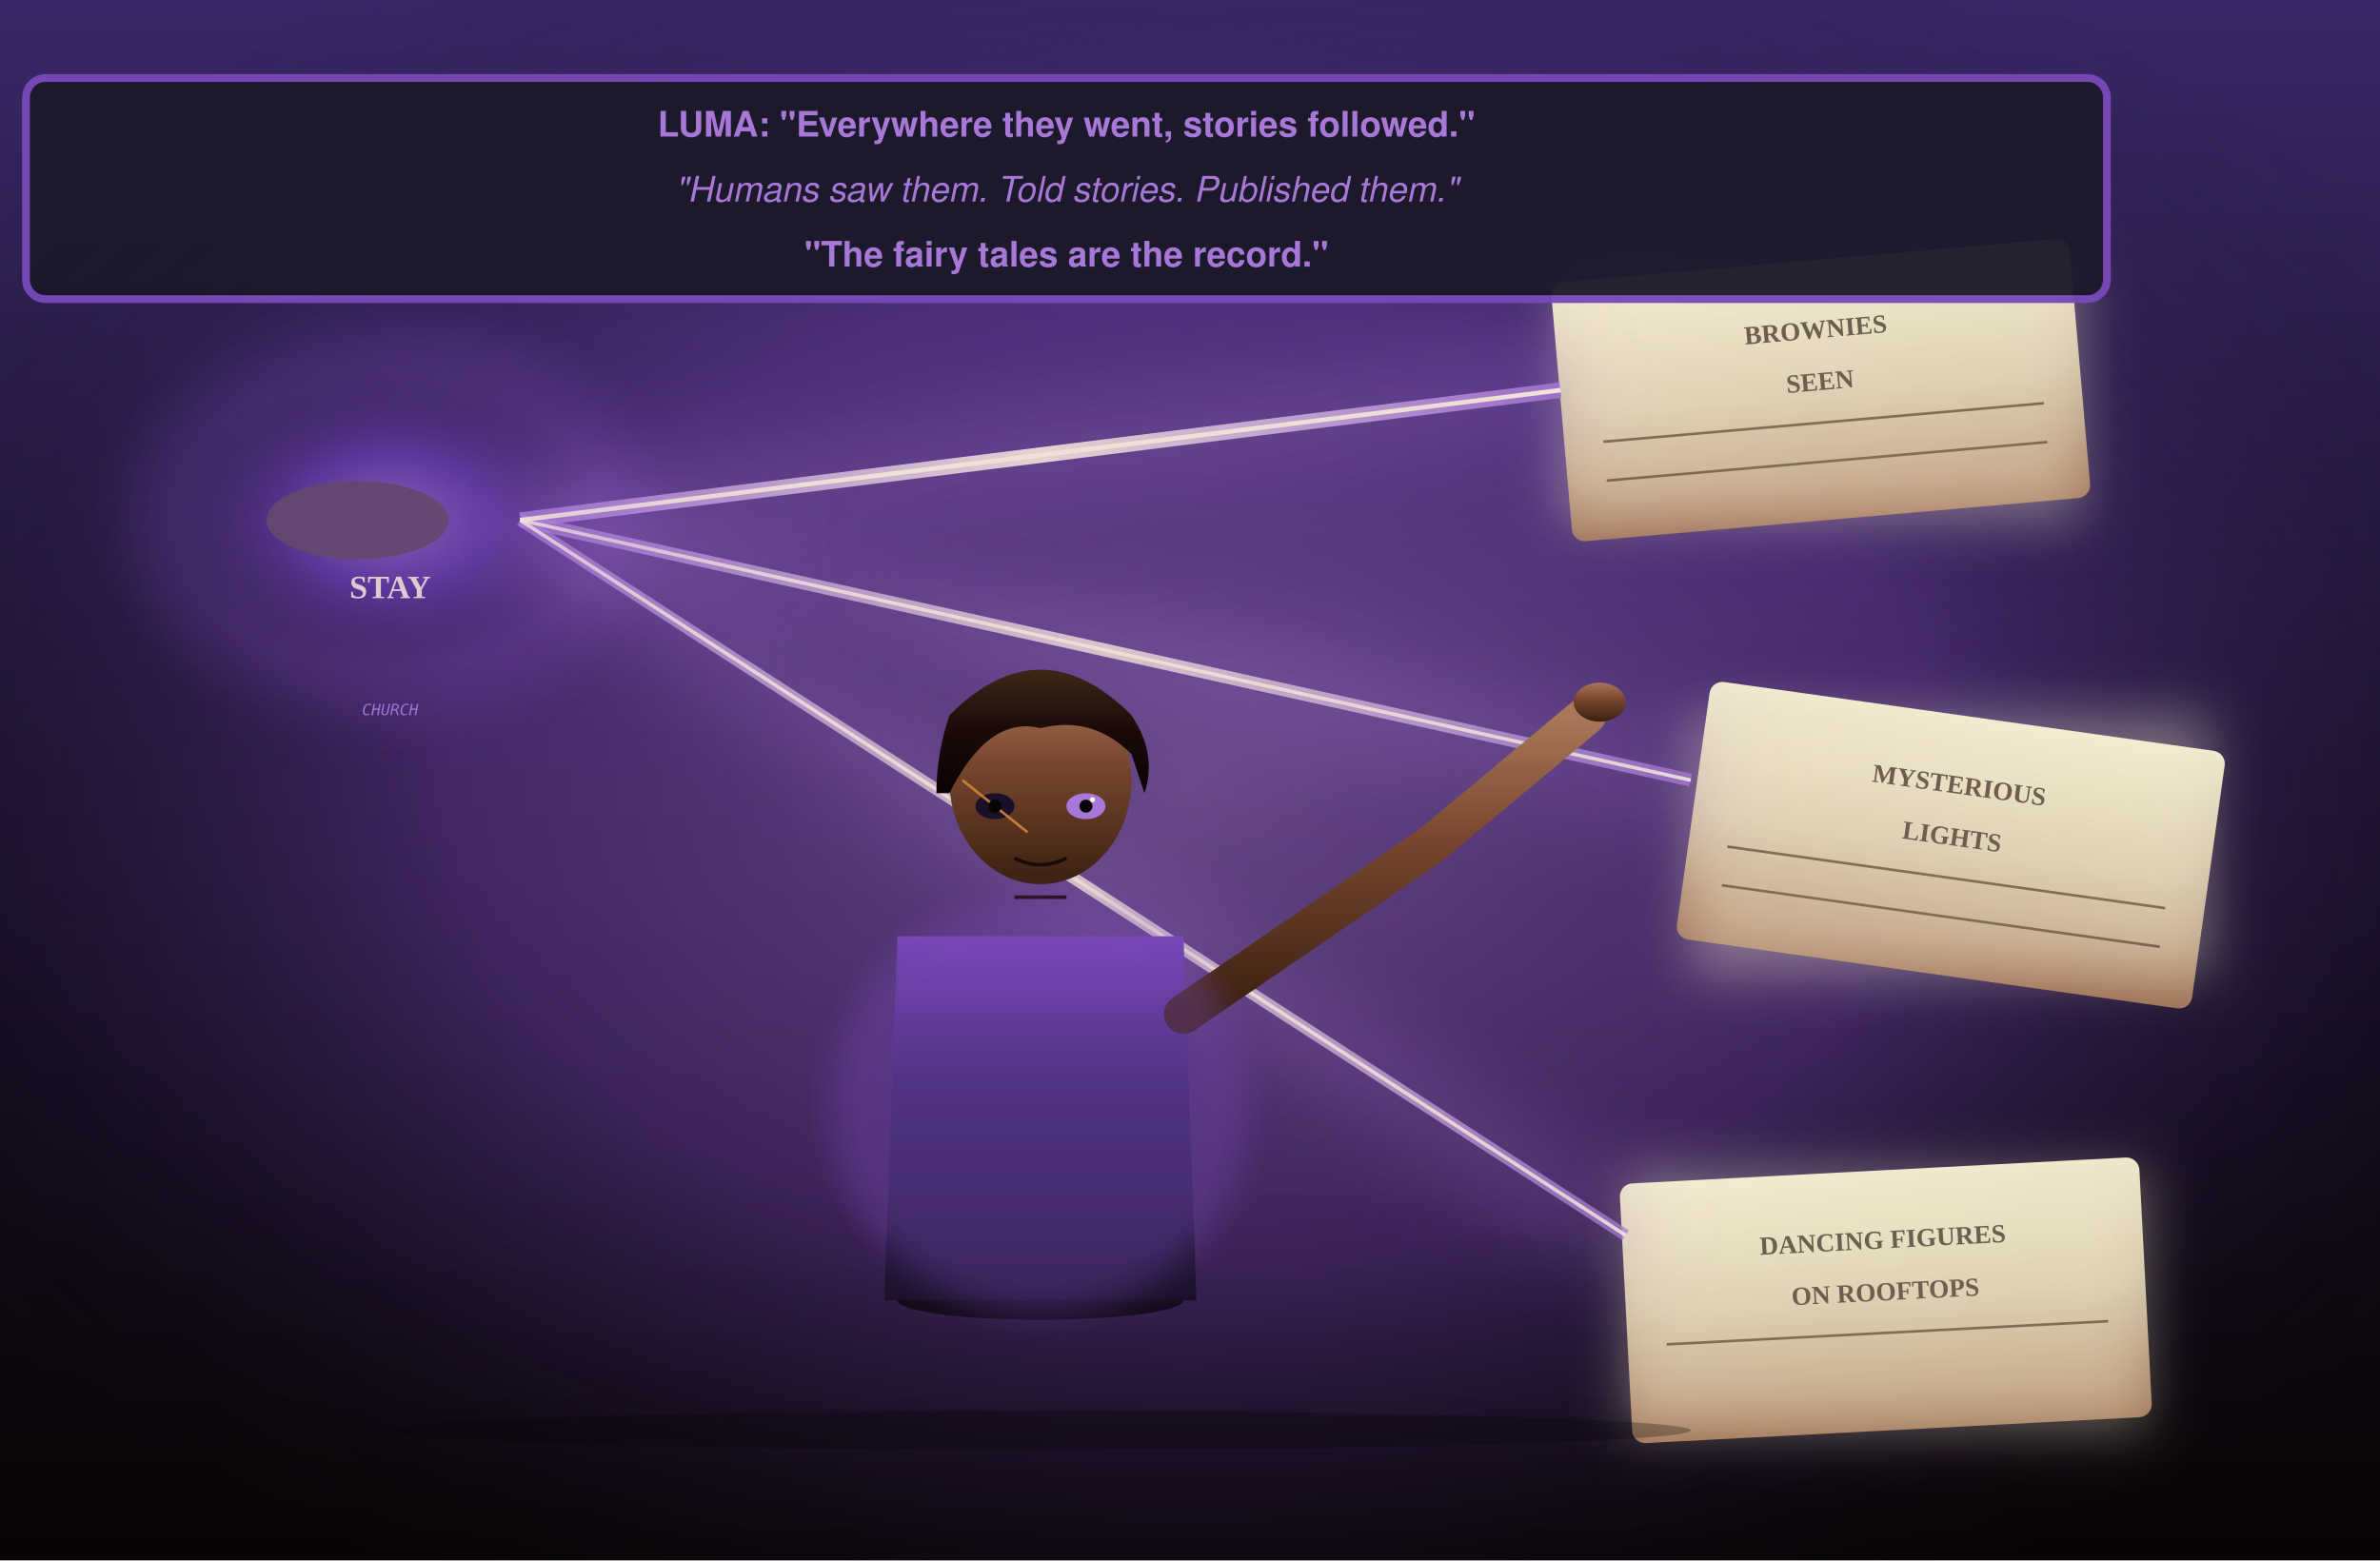
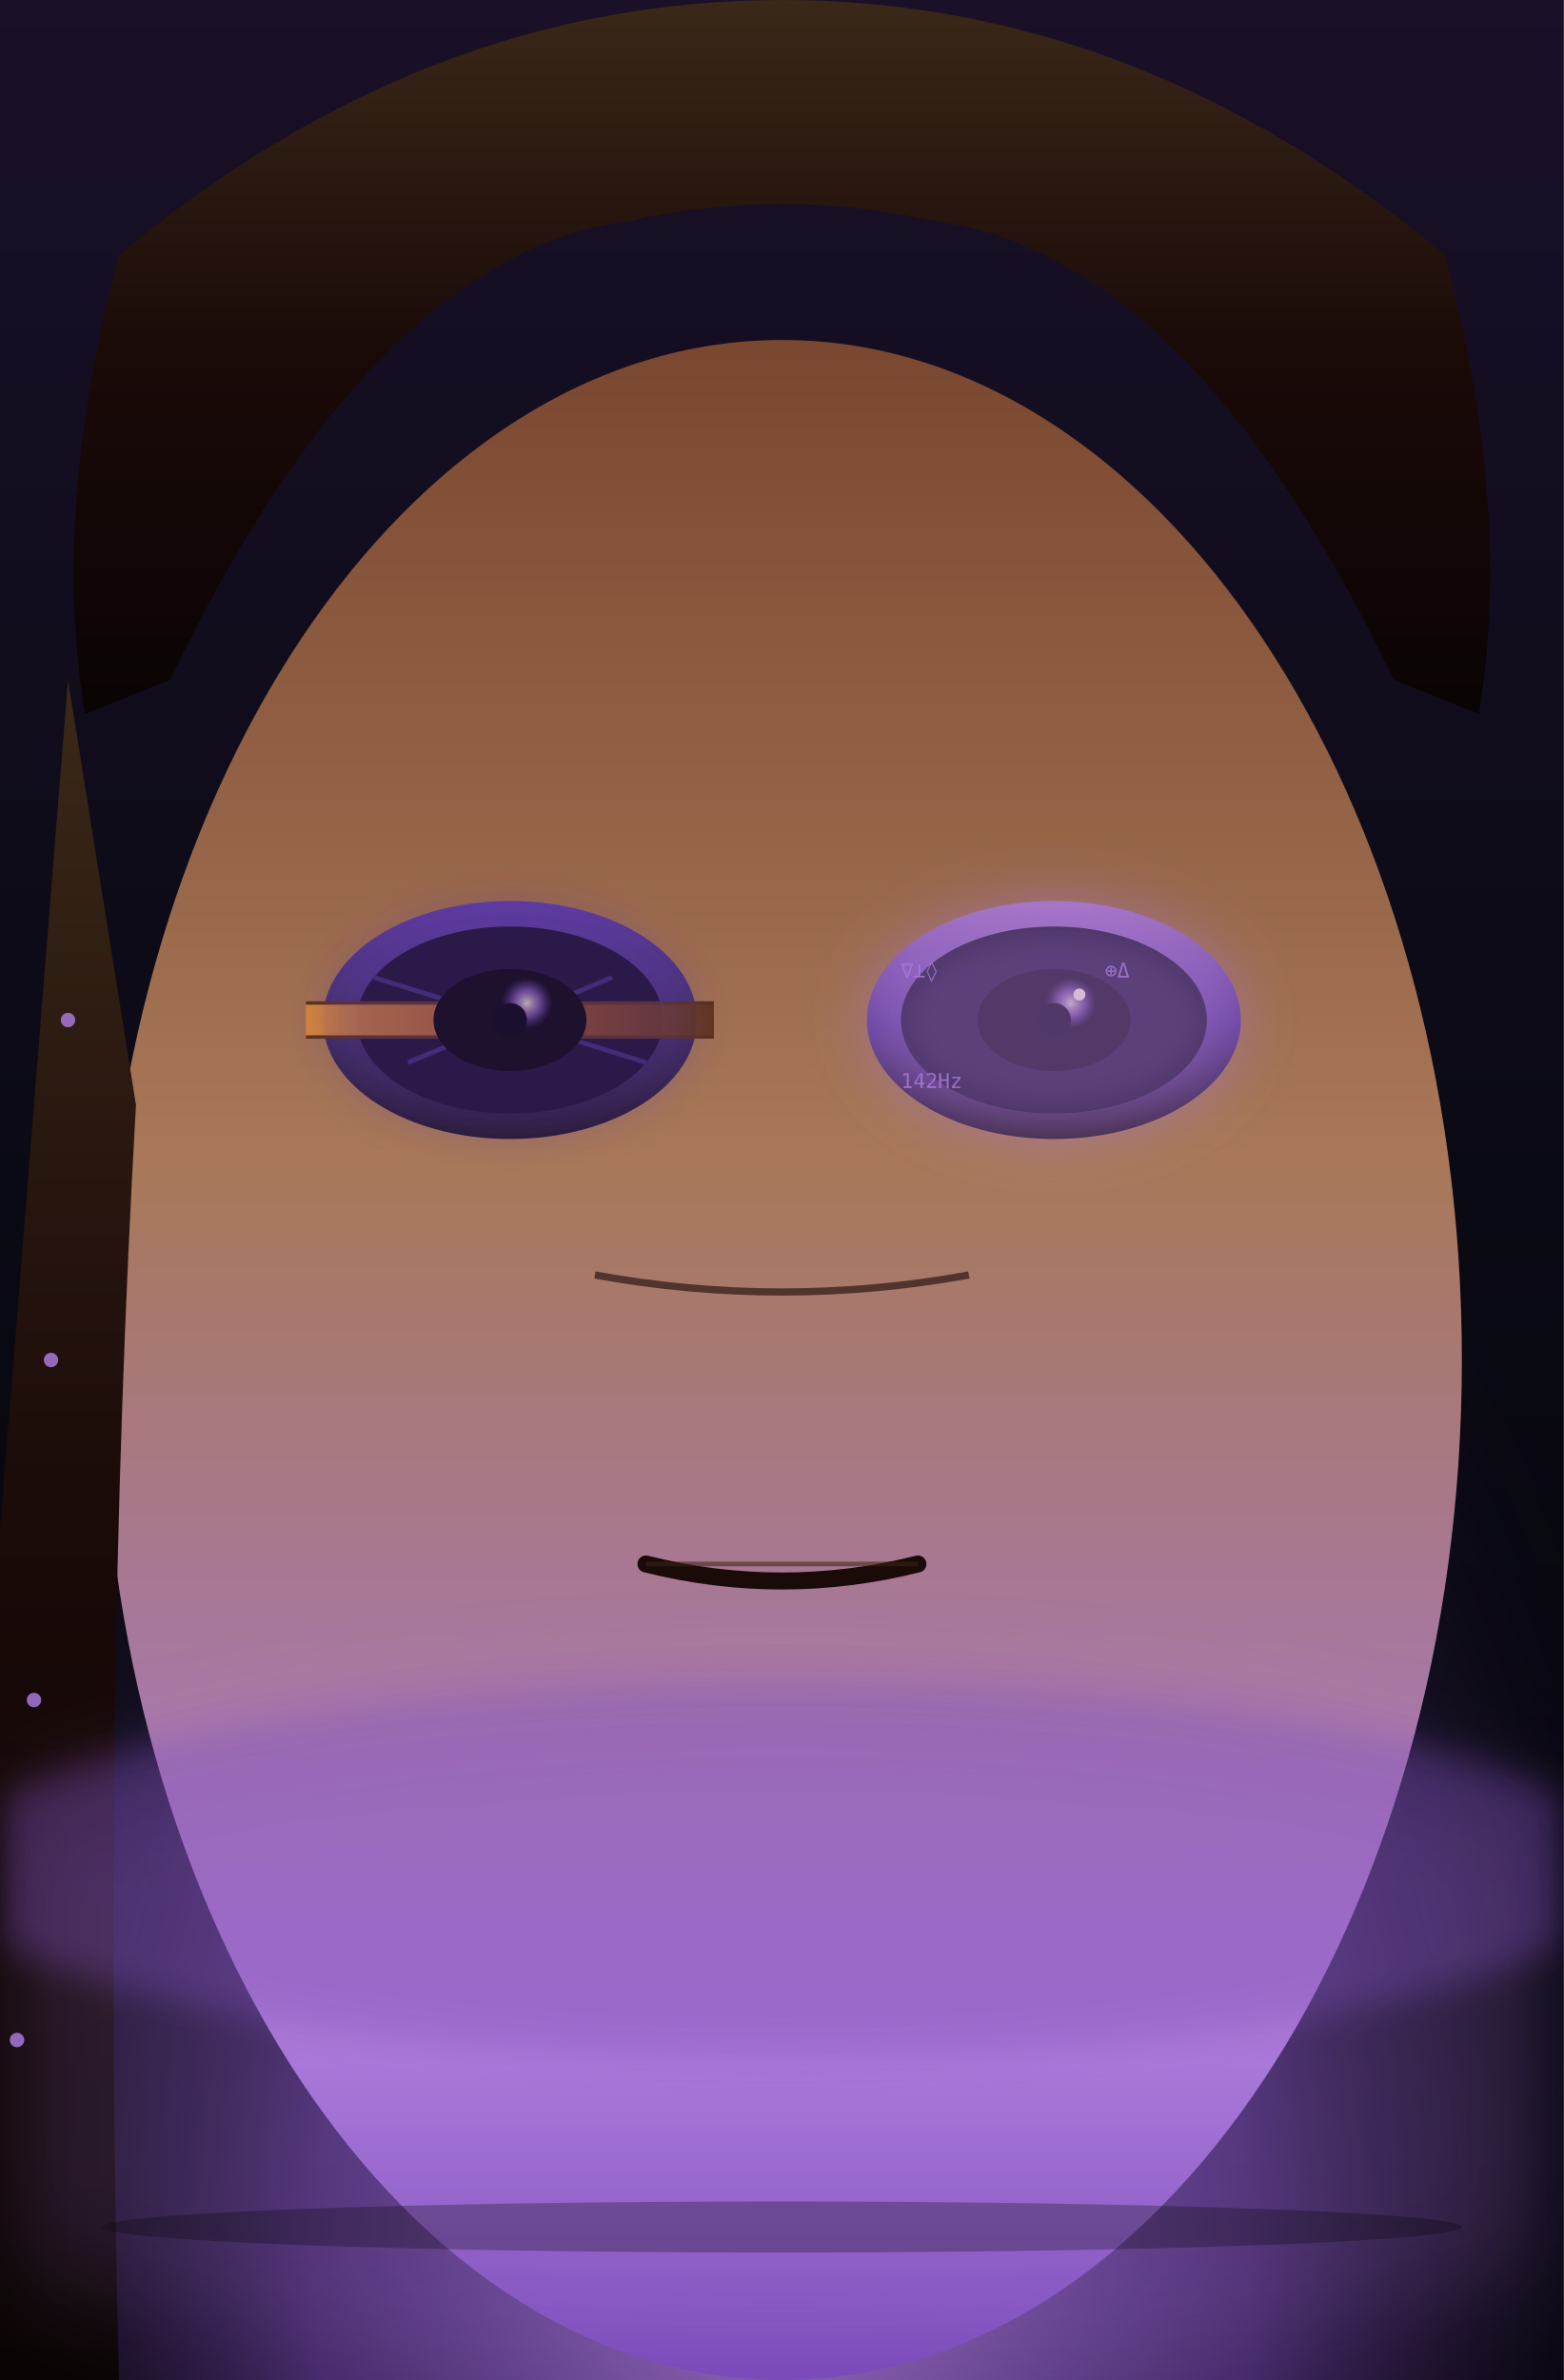
- <svg xmlns="http://www.w3.org/2000/svg" viewBox="0 0 366 240" width="366" height="240">
+ <svg xmlns="http://www.w3.org/2000/svg" viewBox="0 0 184 280" width="184" height="280">
  <defs>
-     <linearGradient id="bgBB3" x1="0" y1="0" x2="0" y2="1">
-       <stop offset="0" stop-color="#3a2868" />
-       <stop offset="0.5" stop-color="#1a1028" />
-       <stop offset="1" stop-color="#080404" />
+     <linearGradient id="bgAA3" x1="0" y1="0" x2="0" y2="1">
+       <stop offset="0" stop-color="#1a1028" />
+       <stop offset="0.5" stop-color="#0a0a14" />
+       <stop offset="1" stop-color="#040206" />
    </linearGradient>
-     <radialGradient id="violetSpaceBB3" cx="0.5" cy="0.5" r="0.62">
-       <stop offset="0" stop-color="#a878d8" stop-opacity="0.55" />
-       <stop offset="0.5" stop-color="#7848b8" stop-opacity="0.42" />
+     <radialGradient id="violetBelowAA3" cx="0.5" cy="0.95" r="0.6">
+       <stop offset="0" stop-color="#a878d8" stop-opacity="0.85" />
+       <stop offset="0.5" stop-color="#7848b8" stop-opacity="0.55" />
      <stop offset="1" stop-color="#0a0a14" stop-opacity="0" />
    </radialGradient>
-     <linearGradient id="suitLumaBB3" x1="0" y1="0" x2="0" y2="1">
-       <stop offset="0" stop-color="#7848b8" />
-       <stop offset="0.4" stop-color="#3a2868" />
-       <stop offset="1" stop-color="#1a1028" />
-     </linearGradient>
-     <linearGradient id="hairLumaBB3" x1="0" y1="0" x2="0" y2="1">
+     <linearGradient id="hairLumaAA3" x1="0" y1="0" x2="0" y2="1">
      <stop offset="0" stop-color="#3a2818" />
      <stop offset="0.5" stop-color="#1a0a08" />
      <stop offset="1" stop-color="#0a0404" />
    </linearGradient>
-     <linearGradient id="skinLumaBB3" x1="0" y1="0" x2="0" y2="1">
-       <stop offset="0" stop-color="#a87858" />
-       <stop offset="0.4" stop-color="#7a4830" />
-       <stop offset="1" stop-color="#3a2010" />
+     <linearGradient id="faceLumaAA3" x1="0" y1="0" x2="0" y2="1">
+       <stop offset="0" stop-color="#7a4830" />
+       <stop offset="0.4" stop-color="#a87858" />
+       <stop offset="0.85" stop-color="#a878d8" />
+       <stop offset="1" stop-color="#7848b8" />
    </linearGradient>
-     <linearGradient id="paperBB3" x1="0" y1="0" x2="0" y2="1">
-       <stop offset="0" stop-color="#fff8d8" />
-       <stop offset="0.5" stop-color="#d8c8a8" />
-       <stop offset="1" stop-color="#a87858" />
+     <linearGradient id="lensCrackedAA3" x1="0" y1="0" x2="0" y2="1">
+       <stop offset="0" stop-color="#5a38a8" />
+       <stop offset="0.5" stop-color="#3a2868" />
+       <stop offset="1" stop-color="#1a1028" />
    </linearGradient>
-     <radialGradient id="cacheNodeBB3" cx="0.5" cy="0.5" r="0.5">
-       <stop offset="0" stop-color="#a878d8" stop-opacity="0.85" />
-       <stop offset="0.5" stop-color="#5a38a8" stop-opacity="0.62" />
-       <stop offset="1" stop-color="#1a1028" stop-opacity="0" />
+     <linearGradient id="lensIntactAA3" x1="0" y1="0" x2="0" y2="1">
+       <stop offset="0" stop-color="#a878d8" />
+       <stop offset="0.5" stop-color="#5a38a8" />
+       <stop offset="1" stop-color="#1a1028" />
+     </linearGradient>
+     <linearGradient id="copperFoilAA3" x1="0" y1="0" x2="1" y2="0">
+       <stop offset="0" stop-color="#d88838" />
+       <stop offset="0.5" stop-color="#a85820" />
+       <stop offset="1" stop-color="#5a3018" />
+     </linearGradient>
+     <radialGradient id="eyeRigorAA3" cx="0.5" cy="0.5" r="0.5">
+       <stop offset="0" stop-color="#fff8d8" stop-opacity="0.85" />
+       <stop offset="0.5" stop-color="#a878d8" stop-opacity="0.62" />
+       <stop offset="1" stop-color="#7848b8" stop-opacity="0" />
    </radialGradient>
-     <linearGradient id="brightThreadBB3" x1="0" y1="0" x2="1" y2="0">
-       <stop offset="0" stop-color="#a878d8" stop-opacity="0.85" />
-       <stop offset="0.5" stop-color="#fff8d8" stop-opacity="0.95" />
-       <stop offset="1" stop-color="#a878d8" stop-opacity="0.85" />
-     </linearGradient>
-     <filter id="bloomBB3" x="-20%" y="-20%" width="140%" height="140%">
-       <feGaussianBlur stdDeviation="2.4" />
+     <filter id="bloomAA3" x="-20%" y="-20%" width="140%" height="140%">
+       <feGaussianBlur stdDeviation="2" />
    </filter>
-     <filter id="strongGlowBB3" x="-25%" y="-25%" width="150%" height="150%">
-       <feGaussianBlur stdDeviation="4" />
+     <filter id="strongGlowAA3" x="-25%" y="-25%" width="150%" height="150%">
+       <feGaussianBlur stdDeviation="3.4" />
    </filter>
-     <filter id="megaGlowBB3" x="-30%" y="-30%" width="160%" height="160%">
-       <feGaussianBlur stdDeviation="6.4" />
+     <filter id="megaGlowAA3" x="-30%" y="-30%" width="160%" height="160%">
+       <feGaussianBlur stdDeviation="6" />
    </filter>
  </defs>
-   <rect width="366" height="240" fill="url(#bgBB3)" />
-   <rect width="366" height="240" fill="url(#violetSpaceBB3)" />
+   <rect width="184" height="280" fill="url(#bgAA3)" />
+   <rect width="184" height="280" fill="url(#violetBelowAA3)" />
  <g>
-     <ellipse cx="60" cy="80" rx="32" ry="22" fill="url(#cacheNodeBB3)" />
-     <ellipse cx="55" cy="80" rx="14" ry="6" fill="#5a4858" />
-     <text x="60" y="92" text-anchor="middle" font-family="Times New Roman, serif" font-size="5" fill="#fff8d8" font-weight="700">STAY</text>
-     <text x="60" y="110" text-anchor="middle" font-family="monospace" font-size="2.4" fill="#a878d8" font-style="italic">CHURCH</text>
+     <ellipse cx="92" cy="160" rx="80" ry="120" fill="url(#faceLumaAA3)" />
+     <path d="M 14 30 Q 50 0 92 0 Q 134 0 170 30 Q 178 60 174 84 L 164 80 Q 140 30 110 26 Q 92 22 74 26 Q 44 30 20 80 L 10 84 Q 6 60 14 30 Z" fill="url(#hairLumaAA3)" />
+     <path d="M 8 80 Q 4 130 0 180 L 0 280 L 14 280 Q 12 200 16 130 Z" fill="url(#hairLumaAA3)" />
+     <g opacity="0.85" fill="#a878d8">
+       <circle cx="8" cy="120" r="0.85" />
+       <circle cx="6" cy="160" r="0.85" />
+       <circle cx="4" cy="200" r="0.85" />
+       <circle cx="2" cy="240" r="0.85" />
+     </g>
+     <ellipse cx="60" cy="120" rx="22" ry="14" fill="url(#lensCrackedAA3)" opacity="0.92" />
+     <ellipse cx="60" cy="120" rx="18" ry="11" fill="#1a1028" />
+     <rect x="36" y="118" width="48" height="4" fill="url(#copperFoilAA3)" opacity="0.92" />
+     <line x1="36" y1="118" x2="84" y2="118" stroke="#5a3018" stroke-width="0.4" />
+     <line x1="36" y1="122" x2="84" y2="122" stroke="#5a3018" stroke-width="0.4" />
+     <line x1="44" y1="115" x2="76" y2="125" stroke="#3a2868" stroke-width="0.55" />
+     <line x1="48" y1="125" x2="72" y2="115" stroke="#3a2868" stroke-width="0.55" />
+     <ellipse cx="60" cy="120" rx="9" ry="6" fill="#080404" />
+     <circle cx="62" cy="118" r="3" fill="url(#eyeRigorAA3)" />
+     <circle cx="60" cy="120" r="2" fill="#040206" />
+     <ellipse cx="124" cy="120" rx="22" ry="14" fill="url(#lensIntactAA3)" opacity="0.85" />
+     <ellipse cx="124" cy="120" rx="18" ry="11" fill="#1a1028" />
+     <ellipse cx="124" cy="120" rx="9" ry="6" fill="#080404" />
+     <circle cx="126" cy="118" r="3" fill="url(#eyeRigorAA3)" />
+     <circle cx="124" cy="120" r="2" fill="#040206" />
+     <circle cx="127" cy="117" r="0.7" fill="#fff8d8" />
+     <g opacity="0.85" font-family="monospace" font-size="2.4" fill="#a878d8">
+       <text x="106" y="115">∇⊥◊</text>
+       <text x="130" y="115">⊕Δ</text>
+       <text x="106" y="128">142Hz</text>
+     </g>
+     <path d="M 70 150 Q 92 154 114 150" stroke="#1a0a08" stroke-width="0.85" fill="none" opacity="0.62" />
+     <path d="M 76 184 Q 92 188 108 184" stroke="#1a0a08" stroke-width="2" fill="none" stroke-linecap="round" />
+     <path d="M 76 184 L 108 184" stroke="#3a2410" stroke-width="0.55" opacity="0.55" />
  </g>
-   <g opacity="0.62" filter="url(#strongGlowBB3)">
-     <ellipse cx="60" cy="80" rx="40" ry="30" fill="#7848b8" opacity="0.42" />
+   <g opacity="0.85" filter="url(#strongGlowAA3)">
+     <ellipse cx="124" cy="120" rx="22" ry="14" fill="#a878d8" opacity="0.55" />
  </g>
-   <g transform="rotate(-5 280 60)">
-     <rect x="240" y="40" width="80" height="40" rx="2" fill="url(#paperBB3)" opacity="0.92" />
-     <text x="280" y="52" text-anchor="middle" font-family="Times New Roman, serif" font-size="4" fill="#1a0a04" font-weight="700">BROWNIES</text>
-     <text x="280" y="60" text-anchor="middle" font-family="Times New Roman, serif" font-size="4" fill="#1a0a04" font-weight="700">SEEN</text>
-     <line x1="246" y1="65" x2="314" y2="65" stroke="#3a2010" stroke-width="0.4" />
-     <line x1="246" y1="71" x2="314" y2="71" stroke="#3a2010" stroke-width="0.4" />
+   <g opacity="0.62" filter="url(#bloomAA3)">
+     <ellipse cx="60" cy="120" rx="22" ry="14" fill="#5a38a8" opacity="0.42" />
  </g>
-   <g opacity="0.85" filter="url(#strongGlowBB3)">
-     <rect x="240" y="40" width="80" height="40" fill="#fff8d8" opacity="0.42" />
+   <g opacity="0.85" filter="url(#bloomAA3)">
+     <ellipse cx="92" cy="220" rx="100" ry="22" fill="#7848b8" opacity="0.42" />
  </g>
-   <g transform="rotate(8 300 130)">
-     <rect x="260" y="110" width="80" height="40" rx="2" fill="url(#paperBB3)" opacity="0.92" />
-     <text x="300" y="122" text-anchor="middle" font-family="Times New Roman, serif" font-size="4" fill="#1a0a04" font-weight="700">MYSTERIOUS</text>
-     <text x="300" y="130" text-anchor="middle" font-family="Times New Roman, serif" font-size="4" fill="#1a0a04" font-weight="700">LIGHTS</text>
-     <line x1="266" y1="135" x2="334" y2="135" stroke="#3a2010" stroke-width="0.4" />
-     <line x1="266" y1="141" x2="334" y2="141" stroke="#3a2010" stroke-width="0.4" />
-   </g>
-   <g opacity="0.85" filter="url(#strongGlowBB3)">
-     <rect x="260" y="110" width="80" height="40" fill="#fff8d8" opacity="0.42" />
-   </g>
-   <g transform="rotate(-3 290 200)">
-     <rect x="250" y="180" width="80" height="40" rx="2" fill="url(#paperBB3)" opacity="0.92" />
-     <text x="290" y="192" text-anchor="middle" font-family="Times New Roman, serif" font-size="4" fill="#1a0a04" font-weight="700">DANCING FIGURES</text>
-     <text x="290" y="200" text-anchor="middle" font-family="Times New Roman, serif" font-size="4" fill="#1a0a04" font-weight="700">ON ROOFTOPS</text>
-     <line x1="256" y1="205" x2="324" y2="205" stroke="#3a2010" stroke-width="0.4" />
-   </g>
-   <g opacity="0.85" filter="url(#strongGlowBB3)">
-     <rect x="250" y="180" width="80" height="40" fill="#fff8d8" opacity="0.42" />
-   </g>
-   <g>
-     <line x1="80" y1="80" x2="240" y2="60" stroke="url(#brightThreadBB3)" stroke-width="2.4" opacity="0.95" />
-     <line x1="80" y1="80" x2="260" y2="120" stroke="url(#brightThreadBB3)" stroke-width="2" opacity="0.85" />
-     <line x1="80" y1="80" x2="250" y2="190" stroke="url(#brightThreadBB3)" stroke-width="1.8" opacity="0.85" />
-     <line x1="80" y1="80" x2="240" y2="60" stroke="#fff8d8" stroke-width="0.7" opacity="0.95" />
-     <line x1="80" y1="80" x2="260" y2="120" stroke="#fff8d8" stroke-width="0.55" opacity="0.85" />
-     <line x1="80" y1="80" x2="250" y2="190" stroke="#fff8d8" stroke-width="0.55" opacity="0.85" />
-   </g>
-   <g opacity="0.62" filter="url(#megaGlowBB3)">
-     <line x1="80" y1="80" x2="240" y2="60" stroke="#a878d8" stroke-width="11" opacity="0.42" />
-     <line x1="80" y1="80" x2="260" y2="120" stroke="#a878d8" stroke-width="11" opacity="0.42" />
-     <line x1="80" y1="80" x2="250" y2="190" stroke="#a878d8" stroke-width="11" opacity="0.42" />
-   </g>
-   <g>
-     <ellipse cx="160" cy="200" rx="22" ry="3" fill="#040202" opacity="0.62" />
-     <ellipse cx="160" cy="170" rx="22" ry="22" fill="url(#suitLumaBB3)" />
-     <path d="M 138 144 L 182 144 L 184 200 L 136 200 Z" fill="url(#suitLumaBB3)" />
-     <ellipse cx="160" cy="120" rx="14" ry="16" fill="url(#skinLumaBB3)" />
-     <path d="M 146 110 Q 160 96 174 110 Q 178 116 176 122 L 174 116 Q 168 110 160 112 Q 152 110 146 122 L 144 122 Q 144 116 146 110 Z" fill="url(#hairLumaBB3)" />
-     <ellipse cx="153" cy="124" rx="3" ry="2" fill="#1a1028" />
-     <ellipse cx="167" cy="124" rx="3" ry="2" fill="#a878d8" />
-     <line x1="148" y1="120" x2="158" y2="128" stroke="#d88838" stroke-width="0.4" opacity="0.85" />
-     <circle cx="153" cy="124" r="1" fill="#080404" />
-     <circle cx="167" cy="124" r="1" fill="#080404" />
-     <circle cx="168" cy="123" r="0.4" fill="#fff8d8" />
-     <path d="M 156 132 Q 160 134 164 132" stroke="#1a0a08" stroke-width="0.55" fill="none" />
-     <path d="M 156 138 L 164 138" stroke="#1a0a08" stroke-width="0.55" fill="none" />
-     <path d="M 182 156 L 220 130 L 244 110" stroke="url(#skinLumaBB3)" stroke-width="6" fill="none" stroke-linecap="round" />
-     <ellipse cx="246" cy="108" rx="4" ry="3" fill="url(#skinLumaBB3)" />
-   </g>
-   <g opacity="0.85" filter="url(#bloomBB3)">
-     <ellipse cx="160" cy="170" rx="32" ry="32" fill="#7848b8" opacity="0.42" />
+   <g opacity="0.55" filter="url(#megaGlowAA3)">
+     <ellipse cx="92" cy="240" rx="120" ry="40" fill="#a878d8" opacity="0.32" />
  </g>
  <g opacity="0.65">
-     <ellipse cx="160" cy="220" rx="100" ry="3" fill="#040202" opacity="0.42" />
-   </g>
-   <g transform="translate(8,12)">
-     <rect x="-4" y="0" width="320" height="34" rx="3" fill="#1a1828" opacity="0.95" stroke="#7848b8" stroke-width="1.2" />
-     <text x="156" y="9" text-anchor="middle" font-family="Helvetica Neue, Helvetica, Arial, sans-serif" font-size="5.4" fill="#a878d8" font-weight="700">LUMA: "Everywhere they went, stories followed."</text>
-     <text x="156" y="19" text-anchor="middle" font-family="Helvetica Neue, Helvetica, Arial, sans-serif" font-size="5.4" fill="#a878d8" font-style="italic">"Humans saw them. Told stories. Published them."</text>
-     <text x="156" y="29" text-anchor="middle" font-family="Helvetica Neue, Helvetica, Arial, sans-serif" font-size="5.4" fill="#a878d8" font-weight="700">"The fairy tales are the record."</text>
+     <ellipse cx="92" cy="262" rx="80" ry="3" fill="#040202" opacity="0.42" />
  </g>
</svg>
